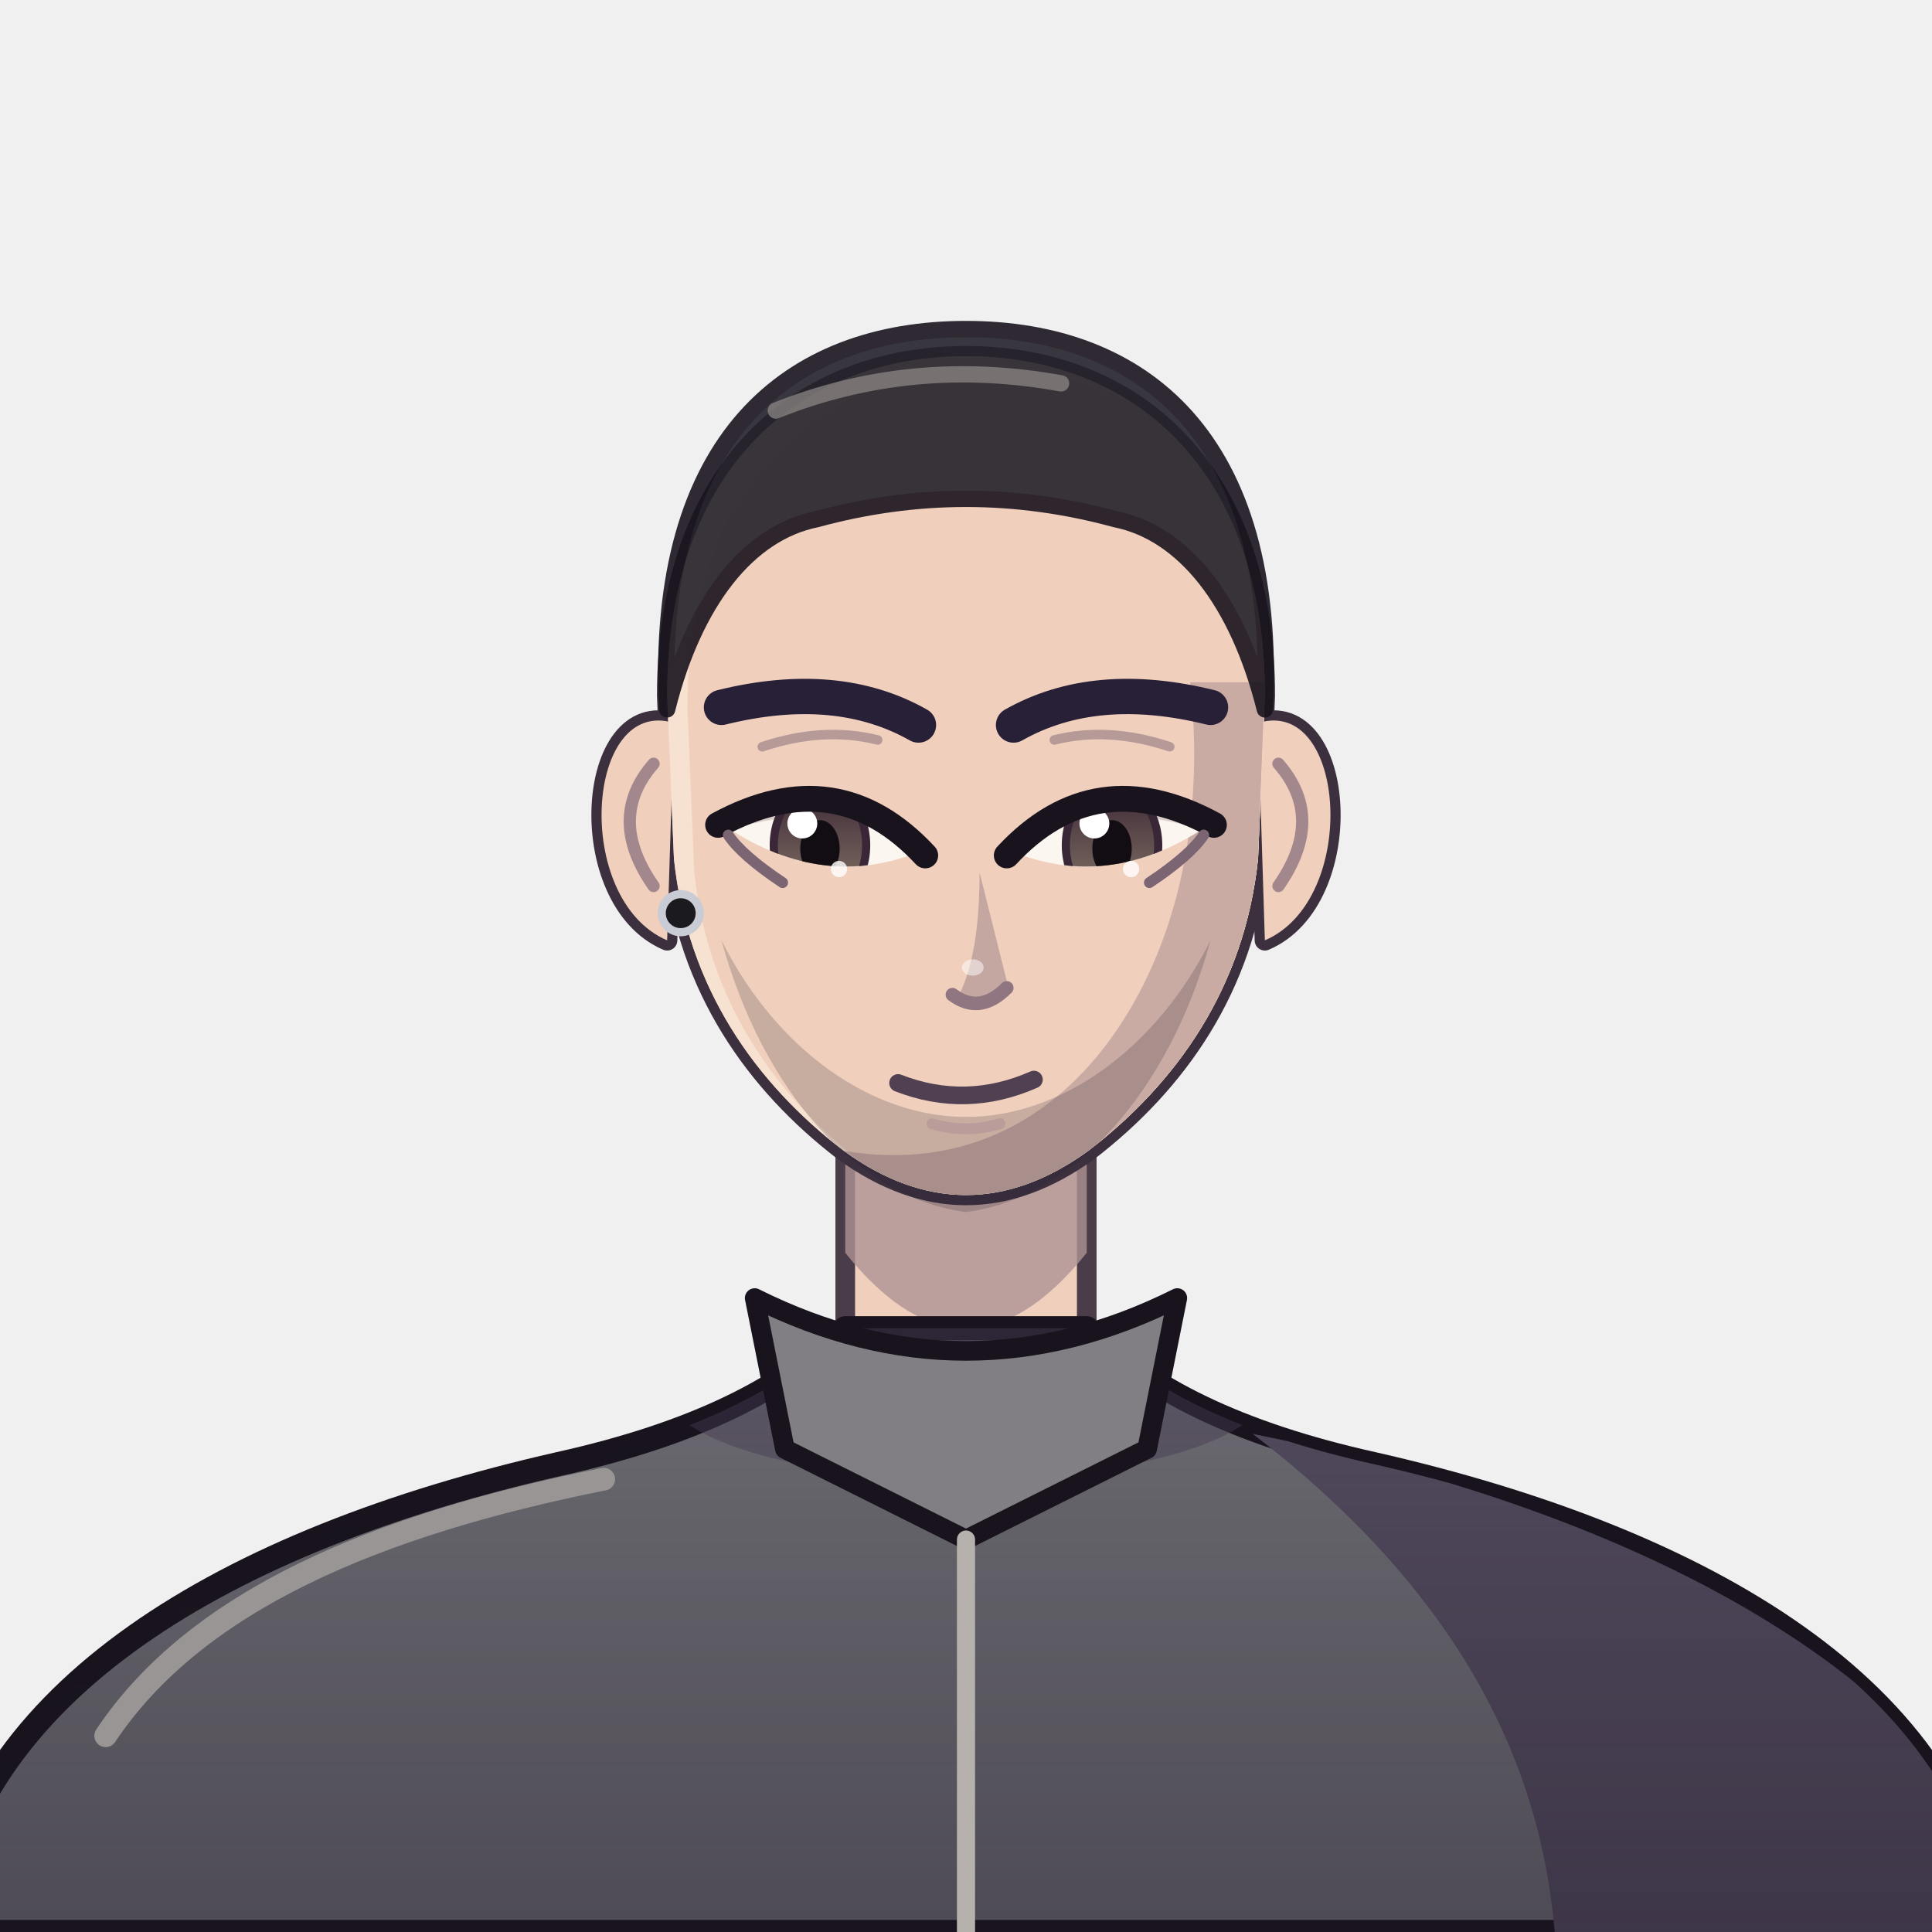
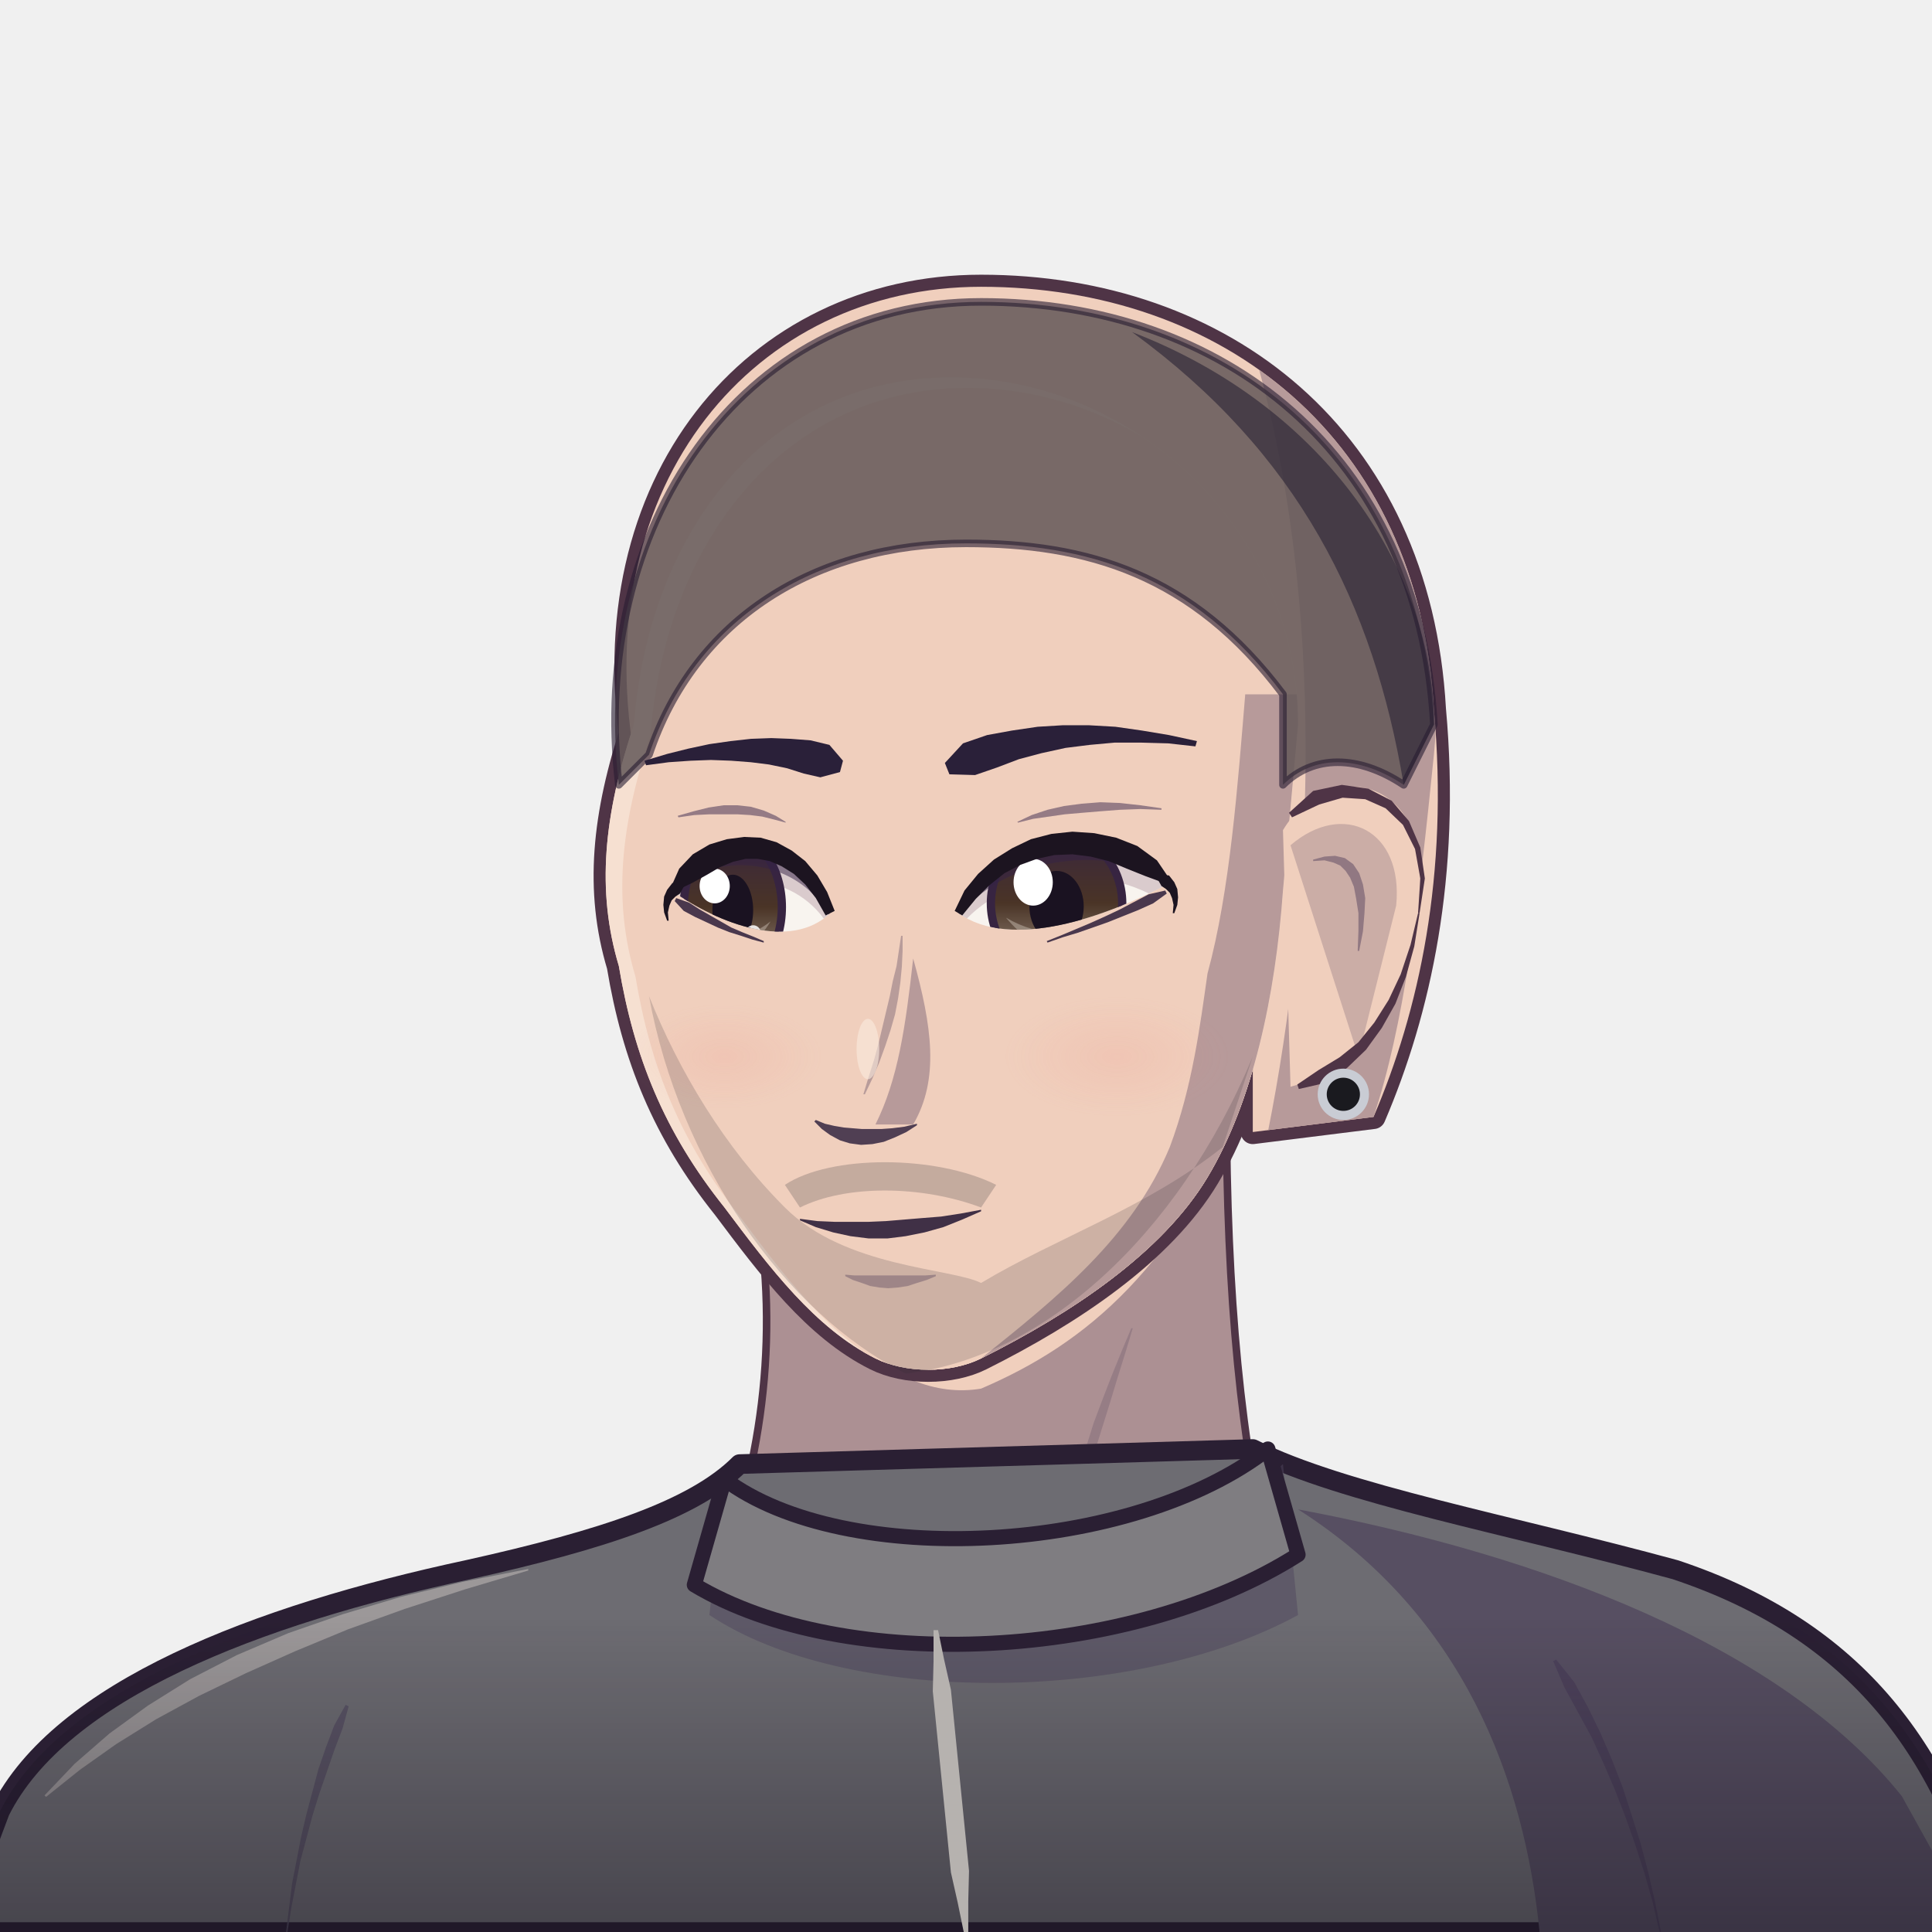
<svg xmlns="http://www.w3.org/2000/svg" width="384" height="384" viewBox="0 0 256 256">
  <defs>
+     <clipPath id="nk_jangpyeong">
+       <path d="M 100 156 C 104 174 102 192 96 208 L 168 208 C 164 192 162 172 162 146 Z" />
+     </clipPath>
    <clipPath id="cb">
-       <path d="M -8 256 C -4 224 30 204 74 194 C 92 190 104 184 112 176 L 144 176 C 152 184 164 190 182 194 C 226 204 260 224 264 256 Z" />
+       <path d="M -6 256 L 0 240 C 8 224 34 214 62 208 C 80 204 92 200 98 194 L 166 192 C 178 198 200 202 222 208 C 246 216 258 232 264 256 Z" />
    </clipPath>
-     <linearGradient id="bg_fade" x1="0" y1="0" x2="0" y2="1">
-       <stop offset="0" stop-color="#1a1424" stop-opacity="0" />
-       <stop offset="1" stop-color="#1a1424" stop-opacity="0.38" />
+     <linearGradient id="fade" x1="0" y1="0" x2="0" y2="1">
+       <stop offset="0" stop-color="#120e1a" stop-opacity="0" />
+       <stop offset="1" stop-color="#120e1a" stop-opacity="0.42" />
    </linearGradient>
-     <clipPath id="f_jangpyeong">
-       <path d="M 84 98 C 84 64 104 48 128 48 C 152 48 172 64 172 98 L 171 122 C 169 141 159 155 146 165 Q 128 178 110 165 C 97 155 87 141 85 122 Z" />
+     <clipPath id="fc_jangpyeong">
+       <path d="M 84 96 C 80 108 79 118 82 128 C 84 140 88 150 96 160 C 102 168 108 176 116 180 C 120 182 126 182 130 180 C 142 174 154 166 160 156 C 166 146 169 132 170 118 L 172 96 C 172 70 150 50 126 50 C 102 50 86 70 84 96 Z" />
    </clipPath>
-     <linearGradient id="ig_jangpyeong" x1="0" y1="0" x2="0" y2="1">
-       <stop offset="0" stop-color="#3b2835" />
-       <stop offset="1" stop-color="#89786a" />
+     <clipPath id="sk_jangpyeong">
+       <path d="M 84 100 C 78 64 100 38 130 38 C 162 38 188 58 190 94 C 192 116 188 134 182 148 L 166 150 L 166 110 Z" />
+     </clipPath>
+     <radialGradient id="bl_jangpyeong">
+       <stop offset="0" stop-color="#ee7d74" stop-opacity="0.12" />
+       <stop offset="1" stop-color="#ee7d74" stop-opacity="0" />
+     </radialGradient>
+     <clipPath id="e0_jangpyeong">
+       <path d="M 110 121 C 105.8 110.7 96.1 109.5 89 118 C 95.3 122.5 104.8 126 110 121 Z" />
+     </clipPath>
+     <linearGradient id="ig0_jangpyeong" x1="0" y1="0" x2="0" y2="1">
+       <stop offset="0" stop-color="#39263e" />
+       <stop offset="0.5" stop-color="#4a3426" />
+       <stop offset="1" stop-color="#a49689" />
    </linearGradient>
-     <clipPath id="e0_jangpyeong">
-       <path d="M 121 121 Q 109 109 93 117.5 Q 107 126.6 121 121 Z" />
+     <clipPath id="e1_jangpyeong">
+       <path d="M 127 121 C 132.6 110.7 145.5 108.5 155 117 C 146.6 121.5 134 126 127 121 Z" />
    </clipPath>
-     <clipPath id="e2_jangpyeong">
-       <path d="M 135 121 Q 147 109 163 117.5 Q 149 126.6 135 121 Z" />
-     </clipPath>
+     <linearGradient id="ig1_jangpyeong" x1="0" y1="0" x2="0" y2="1">
+       <stop offset="0" stop-color="#39263e" />
+       <stop offset="0.5" stop-color="#4a3426" />
+       <stop offset="1" stop-color="#a49689" />
+     </linearGradient>
  </defs>
-   <path d="M 112 130 L 112 184 Q 128 196 144 184 L 144 130 Z" fill="#f0cfbd" stroke="#4a3c48" stroke-width="2.6" stroke-linejoin="round" stroke-linecap="round" />
-   <path d="M 112 140 Q 128 172 144 140 L 144 166 Q 128 186 112 166 Z" fill="#ae9393" opacity="0.8" />
-   <path d="M -8 256 C -4 224 30 204 74 194 C 92 190 104 184 112 176 L 144 176 C 152 184 164 190 182 194 C 226 204 260 224 264 256 Z" fill="#6d6c72" stroke="#18131d" stroke-width="3.2" stroke-linejoin="round" stroke-linecap="round" />
+   <path d="M 100 156 C 104 174 102 192 96 208 L 168 208 C 164 192 162 172 162 146 Z" fill="#f0cfbd" stroke="#4f3446" stroke-width="2" stroke-linejoin="round" stroke-linecap="round" />
+   <g clip-path="url(#nk_jangpyeong)">
+     <path d="M 94 150 C 106 174 118 186 130 184 C 144 178 156 168 166 144 L 170 190 C 150 198 118 200 94 194 Z" fill="#ac9093" />
+   </g>
+   <path d="M 149.9 176 L 148.6 179.1 147.3 182.3 146.1 185.4 144.9 188.6 143.9 191.8 142.9 195 142.1 198.3 141.3 201.5 140.6 204.7 139.9 208 140.1 208 141.1 204.9 142.1 201.7 143.1 198.5 144.1 195.4 145.1 192.2 146.1 189 147.1 185.8 148.1 182.5 149.1 179.3 150.1 176 Z" fill="#917882" opacity="0.8" />
+   <path d="M -6 256 L 0 240 C 8 224 34 214 62 208 C 80 204 92 200 98 194 L 166 192 C 178 198 200 202 222 208 C 246 216 258 232 264 256 Z" fill="#6d6c72" stroke="#2a1f33" stroke-width="2.6" stroke-linejoin="round" stroke-linecap="round" />
  <g clip-path="url(#cb)">
-     <path d="M 166 190 C 206 198 244 214 262 240 L 266 256 L 206 256 C 204 232 192 210 166 190 Z" fill="#534b5e" />
-     <ellipse cx="128" cy="184" rx="40" ry="12" fill="#473d55" opacity="0.45" />
-     <rect x="0" y="176" width="256" height="80" fill="url(#bg_fade)" />
+     <path d="M 172 200 C 204 206 236 218 252 238 L 262 256 L 204 256 C 202 236 194 214 172 200 Z" fill="#574f62" />
+     <path d="M 96 196 C 114 214 150 212 170 194 L 172 214 C 150 226 112 226 94 214 Z" fill="#50465d" opacity="0.5" />
  </g>
-   <path d="M 14 230 C 26 212 50 202 80 196" fill="none" stroke="#999595" stroke-width="3" stroke-linejoin="round" stroke-linecap="round" />
-   <path d="M 100 172 L 104 192 L 128 204 L 152 192 L 156 172 Q 128 186 100 172 Z" fill="#817f83" stroke="#18131d" stroke-width="2.6" stroke-linejoin="round" stroke-linecap="round" />
-   <path d="M 128 204 L 128 256" fill="none" stroke="#b6b1ad" stroke-width="2.4" stroke-linejoin="round" stroke-linecap="round" />
-   <g transform="matrix(0.9 0 0 0.9 12.8 4)">
-     <g fill="#3c303e" stroke="#3c303e" stroke-width="3" stroke-linejoin="round">
-       <path d="M 85 102 C 72 98 70 128 84 134 Z" />
-       <path d="M 171 102 C 184 98 186 128 172 134 Z" />
-       <path d="M 84 98 C 84 64 104 48 128 48 C 152 48 172 64 172 98 L 171 122 C 169 141 159 155 146 165 Q 128 178 110 165 C 97 155 87 141 85 122 Z" />
+   <path d="M 6.1 238.1 L 10.6 234.5 15.4 231.1 20.7 227.8 26.4 224.7 32.6 221.7 39.1 218.8 46.1 215.9 53.6 213.2 61.6 210.6 70 208.1 70 207.9 61.3 209.6 53.1 211.6 45.4 213.9 38.2 216.4 31.4 219.3 25.2 222.5 19.6 226 14.5 229.7 9.9 233.7 5.9 237.9 Z" fill="#9c9899" />
+   <path d="M 205.8 220.1 L 207.3 223.6 209.1 226.9 210.9 230.2 212.5 233.7 214 237.2 215.4 240.8 216.7 244.5 217.9 248.2 219 252.1 219.9 256 220.1 256 219.3 252 218.4 248.1 217.4 244.3 216.2 240.5 215 236.8 213.6 233.2 212.1 229.7 210.4 226.2 208.6 222.9 206.2 219.9 Z" fill="#4d425b" />
+   <path d="M 45.8 225.9 L 44.3 228.6 43.2 231.5 42.2 234.4 41.4 237.4 40.6 240.4 39.9 243.4 39.3 246.5 38.7 249.6 38.3 252.8 37.9 256 38.1 256 38.6 252.8 39.2 249.7 39.8 246.6 40.6 243.6 41.4 240.6 42.3 237.7 43.3 234.8 44.3 231.9 45.4 229 46.2 226.1 Z" fill="#554e61" opacity="0.8" />
+   <g clip-path="url(#cb)">
+     <rect x="0" y="214" width="256" height="42" fill="url(#fade)" />
+   </g>
+   <path d="M 96 196 C 112 208 150 206 168 192 L 172 206 C 150 220 112 222 92 210 Z" fill="#7f7d81" stroke="#2a1f33" stroke-width="2" stroke-linejoin="round" stroke-linecap="round" />
+   <path d="M 123.7 216 L 123.7 220.1 123.6 224.1 124 228.1 124.4 232.1 124.8 236.1 125.2 240.1 125.6 244.1 126 248.1 126.9 252.1 127.7 256 128.3 256 128.3 251.9 128.4 247.9 128 243.9 127.6 239.9 127.2 235.9 126.8 231.9 126.4 227.9 126 223.9 125.1 219.9 124.3 216 Z" fill="#b6b2af" />
+   <g fill="#4f3446" stroke="#4f3446" stroke-width="3.2" stroke-linejoin="round">
+     <path d="M 84 96 C 80 108 79 118 82 128 C 84 140 88 150 96 160 C 102 168 108 176 116 180 C 120 182 126 182 130 180 C 142 174 154 166 160 156 C 166 146 169 132 170 118 L 172 96 C 172 70 150 50 126 50 C 102 50 86 70 84 96 Z" />
+     <path d="M 84 100 C 78 64 100 38 130 38 C 162 38 188 58 190 94 C 192 116 188 134 182 148 L 166 150 L 166 110 Z" />
+   </g>
+   <path d="M 84 96 C 80 108 79 118 82 128 C 84 140 88 150 96 160 C 102 168 108 176 116 180 C 120 182 126 182 130 180 C 142 174 154 166 160 156 C 166 146 169 132 170 118 L 172 96 C 172 70 150 50 126 50 C 102 50 86 70 84 96 Z" fill="#f0cfbd" />
+   <path d="M 84 100 C 78 64 100 38 130 38 C 162 38 188 58 190 94 C 192 116 188 134 182 148 L 166 150 L 166 110 Z" fill="#f0cfbd" />
+   <g clip-path="url(#sk_jangpyeong)">
+     <path d="M 166 46 C 184 60 192 80 190 100 C 188 120 186 136 182 148 L 168 150 C 174 120 176 80 166 46 Z" fill="#b79a9a" />
+   </g>
+   <g clip-path="url(#fc_jangpyeong)">
+     <path d="M 84 96 C 80 108 79 118 82 128 C 84 140 88 150 96 160 C 102 168 108 176 116 180 C 120 182 126 182 130 180 C 142 174 154 166 160 156 C 166 146 169 132 170 118 L 172 96 C 172 70 150 50 126 50 C 102 50 86 70 84 96 Z" fill="#f6e0d1" />
+     <g transform="translate(2.2 1.4)">
+       <path d="M 84 96 C 80 108 79 118 82 128 C 84 140 88 150 96 160 C 102 168 108 176 116 180 C 120 182 126 182 130 180 C 142 174 154 166 160 156 C 166 146 169 132 170 118 L 172 96 C 172 70 150 50 126 50 C 102 50 86 70 84 96 Z" fill="#f0cfbd" />
    </g>
-     <g>
-       <path d="M 85 102 C 72 98 70 128 84 134 Z" fill="#f0cfbd" />
-       <path d="M 171 102 C 184 98 186 128 172 134 Z" fill="#f0cfbd" />
-       <path d="M 84 98 C 84 64 104 48 128 48 C 152 48 172 64 172 98 L 171 122 C 169 141 159 155 146 165 Q 128 178 110 165 C 97 155 87 141 85 122 Z" fill="#f0cfbd" />
-     </g>
-     <g clip-path="url(#f_jangpyeong)">
-       <path d="M 84 98 C 84 64 104 48 128 48 C 152 48 172 64 172 98 L 171 122 C 169 141 159 155 146 165 Q 128 178 110 165 C 97 155 87 141 85 122 Z" fill="#f7e1d0" />
-       <g transform="translate(3 2)">
-         <path d="M 84 98 C 84 64 104 48 128 48 C 152 48 172 64 172 98 L 171 122 C 169 141 159 155 146 165 Q 128 178 110 165 C 97 155 87 141 85 122 Z" fill="#f0cfbd" />
-       </g>
-       <path d="M 172 96 L 171 122 C 169 141 159 155 146 165 Q 128 178 110 165 C 128 168 142 160 151 146 C 160 132 163 114 161 96 Z" fill="#a2888c" opacity="0.5" />
-     </g>
-     <path d="M 82 108 Q 75 116 82 126" fill="none" stroke="#a2888c" stroke-width="1.8" stroke-linejoin="round" stroke-linecap="round" />
-     <path d="M 174 108 Q 181 116 174 126" fill="none" stroke="#a2888c" stroke-width="1.8" stroke-linejoin="round" stroke-linecap="round" />
-     <path d="M 92 134 C 98 156 112 172 128 174 C 144 172 158 156 164 134 C 156 150 142 160 128 160 C 114 160 100 150 92 134 Z" fill="#25202f" opacity="0.2" />
-     <path d="M 121 121 Q 109 109 93 117.5 Q 107 126.6 121 121 Z" fill="#fbf7f0" />
-     <g clip-path="url(#e0_jangpyeong)">
-       <path d="M 121 109 L 93 109 L 93 117.8 Q 107 113.4 121 117.8 Z" fill="#a2888c" opacity="0.35" />
-       <ellipse cx="106.5" cy="120" rx="6.8" ry="8.8" fill="url(#ig_jangpyeong)" stroke="#392737" stroke-width="1.2" />
-       <ellipse cx="106.5" cy="120.5" rx="2.9" ry="4.2" fill="#120d12" />
-     </g>
-     <circle cx="103.9" cy="116.8" r="2.2" fill="#ffffff" />
-     <circle cx="109.3" cy="123.5" r="1.2" fill="#ffffff" opacity="0.8" />
-     <path d="M 122 121.5 Q 109 107.5 91.5 117" fill="none" stroke="#18131d" stroke-width="3.8" stroke-linejoin="round" stroke-linecap="round" />
-     <path d="M 101 125.5 Q 95 121.5 93 118.5" fill="none" stroke="#7c6573" stroke-width="1.6" stroke-linejoin="round" stroke-linecap="round" />
-     <path d="M 115 104.5 Q 107 102.5 98 105.5" fill="none" stroke="#b69a98" stroke-width="1.4" stroke-linejoin="round" stroke-linecap="round" />
-     <path d="M 121 102.3 Q 109 95.5 92 99.7" fill="none" stroke="#282036" stroke-width="5.2" stroke-linejoin="round" stroke-linecap="round" />
-     <path d="M 135 121 Q 147 109 163 117.5 Q 149 126.6 135 121 Z" fill="#fbf7f0" />
-     <g clip-path="url(#e2_jangpyeong)">
-       <path d="M 135 109 L 163 109 L 163 117.8 Q 149 113.4 135 117.8 Z" fill="#a2888c" opacity="0.35" />
-       <ellipse cx="149.5" cy="120" rx="6.8" ry="8.8" fill="url(#ig_jangpyeong)" stroke="#392737" stroke-width="1.2" />
-       <ellipse cx="149.5" cy="120.5" rx="2.9" ry="4.2" fill="#120d12" />
-     </g>
-     <circle cx="146.9" cy="116.8" r="2.2" fill="#ffffff" />
-     <circle cx="152.3" cy="123.5" r="1.2" fill="#ffffff" opacity="0.8" />
-     <path d="M 134 121.5 Q 147 107.5 164.5 117" fill="none" stroke="#18131d" stroke-width="3.8" stroke-linejoin="round" stroke-linecap="round" />
-     <path d="M 155 125.5 Q 161 121.5 163 118.5" fill="none" stroke="#7c6573" stroke-width="1.6" stroke-linejoin="round" stroke-linecap="round" />
-     <path d="M 141 104.5 Q 149 102.5 158 105.5" fill="none" stroke="#b69a98" stroke-width="1.4" stroke-linejoin="round" stroke-linecap="round" />
-     <path d="M 135 102.3 Q 147 95.5 164 99.7" fill="none" stroke="#282036" stroke-width="5.2" stroke-linejoin="round" stroke-linecap="round" />
-     <path d="M 130 124 L 134 140 Q 131 144 127 142 Q 130 136 130 124 Z" fill="#997f86" opacity="0.5" />
-     <path d="M 126 142 Q 130 145 134 141" fill="none" stroke="#8f7680" stroke-width="2" stroke-linejoin="round" stroke-linecap="round" />
-     <ellipse cx="129" cy="138" rx="1.6" ry="1.2" fill="#ffffff" opacity="0.5" />
-     <path d="M 118 155 Q 128 158.9 138 154.5" fill="none" stroke="#504051" stroke-width="2.6" stroke-linejoin="round" stroke-linecap="round" />
-     <path d="M 123 161 Q 128 162.5 133 161" fill="none" stroke="#ba9d9b" stroke-width="1.6" stroke-linejoin="round" stroke-linecap="round" />
-     <circle cx="86" cy="130" r="2.8" fill="#1a1a1f" stroke="#c9ccd4" stroke-width="1.2" />
-     <path d="M 84 100 C 82 60 102 44 128 44 C 154 44 174 60 172 100 C 168 84 160 74 150 72 Q 128 66 106 72 C 96 74 88 84 84 100 Z" fill="#23212a" opacity="0.9" stroke="#18131d" stroke-width="2.4" stroke-linejoin="round" />
-     <path d="M 100 56 Q 120 48 142 52" fill="none" stroke="#918c89" stroke-width="2.4" stroke-linejoin="round" stroke-linecap="round" opacity="0.7" />
+     <path d="M 173 92 L 170 118 C 169 132 166 146 160 156 C 154 166 142 174 130 180 C 140 172 150 164 155 152 C 158 144 159 136 160 129 C 163 118 164 104 165 92 Z" fill="#b79a9a" />
  </g>
+   <path d="M 82 104 C 78 70 98 40 130 40 C 162 40 188 60 190 96 L 186 104 C 180 100 174 100 170 104 L 170 92 C 158 76 144 72 128 72 C 108 72 92 82 86 100 Z" fill="#655959" opacity="0.86" />
+   <path d="M 150 44 C 176 54 190 76 190 96 L 186 104 C 182 80 172 60 150 44 Z" fill="#282133" opacity="0.6" />
+   <path d="M 82 104 C 78 70 98 40 130 40 C 162 40 188 60 190 96 L 186 104 C 180 100 174 100 170 104 L 170 92 C 158 76 144 72 128 72 C 108 72 92 82 86 100 Z" fill="none" stroke="#261a31" stroke-width="1" stroke-linejoin="round" stroke-linecap="round" opacity="0.6" />
+   <ellipse cx="96" cy="140" rx="13" ry="7" fill="url(#bl_jangpyeong)" />
+   <ellipse cx="148" cy="140" rx="15" ry="8" fill="url(#bl_jangpyeong)" />
+   <path d="M 110 121 C 105.8 110.7 96.1 109.5 89 118 C 95.3 122.5 104.8 126 110 121 Z" fill="#f8f4ef" />
+   <g clip-path="url(#e0_jangpyeong)">
+     <path d="M 110 120 C 105.8 110.7 96.1 109.5 89 117 L 89 121 C 96.1 114.5 105.8 115.7 110 123 Z" fill="#c1a9b1" opacity="0.55" />
+     <ellipse cx="97.1" cy="120.2" rx="6.5" ry="9.4" fill="url(#ig0_jangpyeong)" stroke="#372441" stroke-width="1.1" />
+     <path d="M 92 122.1 Q 97.1 130.1 102.1 122.1 Q 97.1 126 92 122.1 Z" fill="#baada1" opacity="0.55" />
+     <ellipse cx="97.1" cy="120.6" rx="2.7" ry="4.7" fill="#1a1221" />
+     <path d="M 110 112 L 89 109 L 89 117.5 C 96.1 112.7 105.8 113.9 110 121.5 Z" fill="#342245" opacity="0.5" />
+     <ellipse cx="94.7" cy="117.4" rx="2" ry="2.3" fill="#ffffff" />
+     <circle cx="99.8" cy="123.6" r="1" fill="#ffffff" opacity="0.85" />
+   </g>
+   <path d="M 110.6 120.7 L 109.6 118.2 108.3 116 106.7 114.1 104.9 112.7 102.9 111.6 100.8 111 98.6 110.9 96.3 111.2 94 111.9 91.8 113.2 90 115.1 88.8 117.8 89.2 118.2 91.7 117 93.7 115.9 95.4 114.9 97.1 114.2 98.8 113.8 100.4 113.8 102 114.1 103.6 114.8 105.2 115.8 106.7 117.2 108.1 119 109.4 121.3 Z" fill="#1c1420" />
+   <path d="M 90.4 116.9 L 89.1 117 88.4 117.9 88 118.8 87.9 119.9 88 120.9 88.4 122 88.6 122 88.5 120.9 88.7 120 89 119.3 89.5 118.8 90.1 118.4 90.6 117.5 Z" fill="#1c1420" />
+   <path d="M 89.4 119.4 L 90.6 120.7 92.1 121.5 93.6 122.2 95.1 122.9 96.6 123.5 98.2 124 99.7 124.5 101.2 124.9 101.2 124.7 99.8 124.1 98.3 123.5 96.9 122.9 95.5 122.1 94.1 121.3 92.7 120.5 91.3 119.6 89.6 119 Z" fill="#4a384d" />
+   <path d="M 104.1 108.9 L 102.8 108.1 101.2 107.4 99.5 106.9 97.7 106.7 95.9 106.7 93.9 107 91.9 107.5 89.8 108.1 89.9 108.3 92 108 94 107.9 95.9 107.9 97.7 107.9 99.4 108 101 108.2 102.6 108.6 104.1 109 Z" fill="#957b85" />
+   <path d="M 127 121 C 132.6 110.7 145.5 108.5 155 117 C 146.6 121.5 134 126 127 121 Z" fill="#f8f4ef" />
+   <g clip-path="url(#e1_jangpyeong)">
+     <path d="M 127 120 C 132.6 110.7 145.5 108.5 155 116 L 155 120 C 145.5 113.5 132.6 115.7 127 123 Z" fill="#c1a9b1" opacity="0.55" />
+     <ellipse cx="140" cy="119.7" rx="8.7" ry="9.4" fill="url(#ig1_jangpyeong)" stroke="#372441" stroke-width="1.1" />
+     <path d="M 133.3 121.6 Q 140 129.6 146.8 121.6 Q 140 125.5 133.3 121.6 Z" fill="#baada1" opacity="0.55" />
+     <ellipse cx="140" cy="120.1" rx="3.6" ry="4.7" fill="#1a1221" />
+     <path d="M 127 112 L 155 108 L 155 116.5 C 145.5 111.7 132.6 113.9 127 121.5 Z" fill="#342245" opacity="0.5" />
+     <ellipse cx="136.9" cy="116.9" rx="2.6" ry="3.1" fill="#ffffff" />
+     <circle cx="143.7" cy="123.1" r="1.2" fill="#ffffff" opacity="0.85" />
+   </g>
+   <path d="M 127.5 121.3 L 129.3 119.1 131.1 117.3 133.1 115.7 135.2 114.6 137.4 113.8 139.7 113.3 142.1 113.2 144.5 113.5 146.9 114.1 149.3 115.1 151.8 116.1 154.8 117.2 155.2 116.8 153.3 114 150.7 112.1 147.9 111 145 110.4 142.1 110.2 139.3 110.5 136.6 111.2 134.1 112.4 131.7 113.9 129.6 115.8 127.8 118 126.5 120.7 Z" fill="#1c1420" />
+   <path d="M 153.4 116.5 L 153.9 117.4 154.5 117.8 155 118.3 155.3 119 155.5 119.9 155.4 121 155.6 121 156 119.9 156.1 118.9 156 117.8 155.6 116.9 154.9 116 153.6 115.9 Z" fill="#1c1420" />
+   <path d="M 154.4 118 L 152.2 118.5 150.3 119.5 148.4 120.5 146.5 121.4 144.5 122.3 142.6 123.1 140.7 123.9 138.7 124.7 138.8 124.9 140.8 124.2 142.8 123.6 144.8 122.9 146.8 122.2 148.8 121.4 150.8 120.6 152.8 119.7 154.6 118.4 Z" fill="#4a384d" />
+   <path d="M 134.9 109 L 136.9 108.5 139 108.2 141.1 107.9 143.4 107.7 145.8 107.5 148.4 107.3 151.1 107.2 153.9 107.3 153.9 107.1 151.1 106.7 148.4 106.4 145.8 106.3 143.3 106.5 141 106.8 138.8 107.3 136.7 108 134.8 108.9 Z" fill="#957b85" />
+   <path d="M 121 127 C 123.5 136 124.5 143 121 149 L 116 149 C 119 143 120 136 121 127 Z" fill="#b79a9a" />
+   <path d="M 119.4 124 L 119.1 126 118.8 128 118.3 130 117.9 132 117.4 134.1 116.9 136.2 116.4 138.3 115.8 140.5 115.1 142.7 114.4 145 114.6 145 115.6 142.9 116.5 140.8 117.3 138.6 118 136.5 118.6 134.4 119 132.3 119.3 130.2 119.5 128.1 119.6 126 119.6 124 Z" fill="#a0868c" opacity="0.7" />
+   <path d="M 107.9 148.6 L 108.9 149.6 110 150.4 111.3 151.1 112.6 151.5 114.1 151.7 115.6 151.6 117.1 151.3 118.6 150.7 120.1 150 121.5 149.1 121.5 148.9 119.8 149.3 118.2 149.5 116.8 149.6 115.4 149.6 114.2 149.6 113 149.5 111.8 149.4 110.6 149.2 109.3 148.9 108.1 148.4 Z" fill="#503f53" />
+   <ellipse cx="115" cy="139" rx="1.5" ry="4" fill="#faebde" opacity="0.6" />
+   <path d="M 106 161.7 L 108.1 162.6 110.4 163.3 112.7 163.8 115.1 164.1 117.6 164.1 120 163.8 122.5 163.3 125 162.6 127.5 161.6 130 160.5 130 160.3 127.3 160.8 124.7 161.2 122.2 161.4 119.8 161.6 117.4 161.8 115.1 161.9 112.9 161.9 110.6 161.9 108.3 161.8 106 161.5 Z" fill="#403046" />
+   <path d="M 112 169.1 L 113 169.6 114.2 170 115.3 170.4 116.5 170.6 117.7 170.7 119 170.6 120.3 170.4 121.5 170 122.8 169.6 124 169.1 124 168.9 122.6 169 121.4 169 120.1 169 118.9 169 117.8 169 116.6 169 115.5 169 114.3 169 113.2 169 112 168.9 Z" fill="#b79a9a" />
+   <path d="M 86 132 C 90 154 104 174 120 182 C 138 180 156 164 166 140 L 162 152 C 152 160 140 164 130 170 C 126 168 112 168 104 160 C 96 152 90 142 86 132 Z" fill="#2a2731" opacity="0.18" />
+   <path d="M 104 157 C 110 153 124 153 132 157 L 130 160 C 122 157 112 157 106 160 Z" fill="#2a2731" opacity="0.22" />
+   <path d="M 111.7 100.8 L 109.9 98.7 107.4 98.1 104.8 97.9 102.2 97.8 99.5 97.9 96.8 98.2 94 98.6 91.2 99.2 88.4 99.9 85.4 100.8 85.6 101.4 88.6 101 91.5 100.8 94.2 100.7 96.9 100.8 99.5 101 101.9 101.3 104.3 101.8 106.5 102.5 108.7 103 111.3 102.3 Z" fill="#2a2039" />
+   <path d="M 125.8 102.6 L 129.2 102.7 132.1 101.7 135 100.6 138 99.8 141.2 99.1 144.4 98.7 147.7 98.4 151.2 98.4 154.8 98.5 158.4 98.9 158.6 98.2 154.9 97.4 151.3 96.8 147.8 96.3 144.3 96.1 140.8 96.1 137.5 96.3 134.1 96.8 130.8 97.4 127.6 98.5 125.2 101.1 Z" fill="#2a2039" />
+   <path d="M 170 110 C 176 100 190 103 188 119 C 187 131 182 141 171 144 Z" fill="#f0cfbd" />
+   <path d="M 171 112 C 178 106 186 110 185 120 L 180 140 Z" fill="#bb9e9c" opacity="0.7" />
+   <path d="M 171.2 108.3 L 174.8 106.6 177.9 105.7 180.9 105.9 183.6 107.1 185.9 109.3 187.5 112.5 188.2 116.4 187.9 121 188.1 121 188.8 116.4 188.2 112.3 186.7 108.8 184.4 106.1 181.3 104.5 177.8 104 174 104.8 170.8 107.7 Z" fill="#4f3446" />
+   <path d="M 187.9 121 L 186.9 125.2 185.6 129.1 184 132.5 182.1 135.5 180 138.1 177.5 140.1 174.7 141.8 171.9 143.7 172.1 144.3 175.6 143.5 178.5 141.5 181 139.1 183.1 136.2 184.9 133 186.3 129.4 187.4 125.4 188.1 121 Z" fill="#4f3446" />
+   <path d="M 174 114.1 L 175.5 114 176.7 114.3 177.6 114.7 178.3 115.4 178.9 116.3 179.4 117.5 179.7 119.1 180 121 180 123.3 179.9 126 180.1 126 180.6 123.4 180.8 121 180.9 119 180.6 117.2 180.1 115.7 179.3 114.5 178.2 113.7 176.9 113.4 175.5 113.5 174 113.9 Z" fill="#917882" />
+   <circle cx="178" cy="145" r="2.8" fill="#1a1a1f" stroke="#c9ccd4" stroke-width="1.2" />
</svg>
